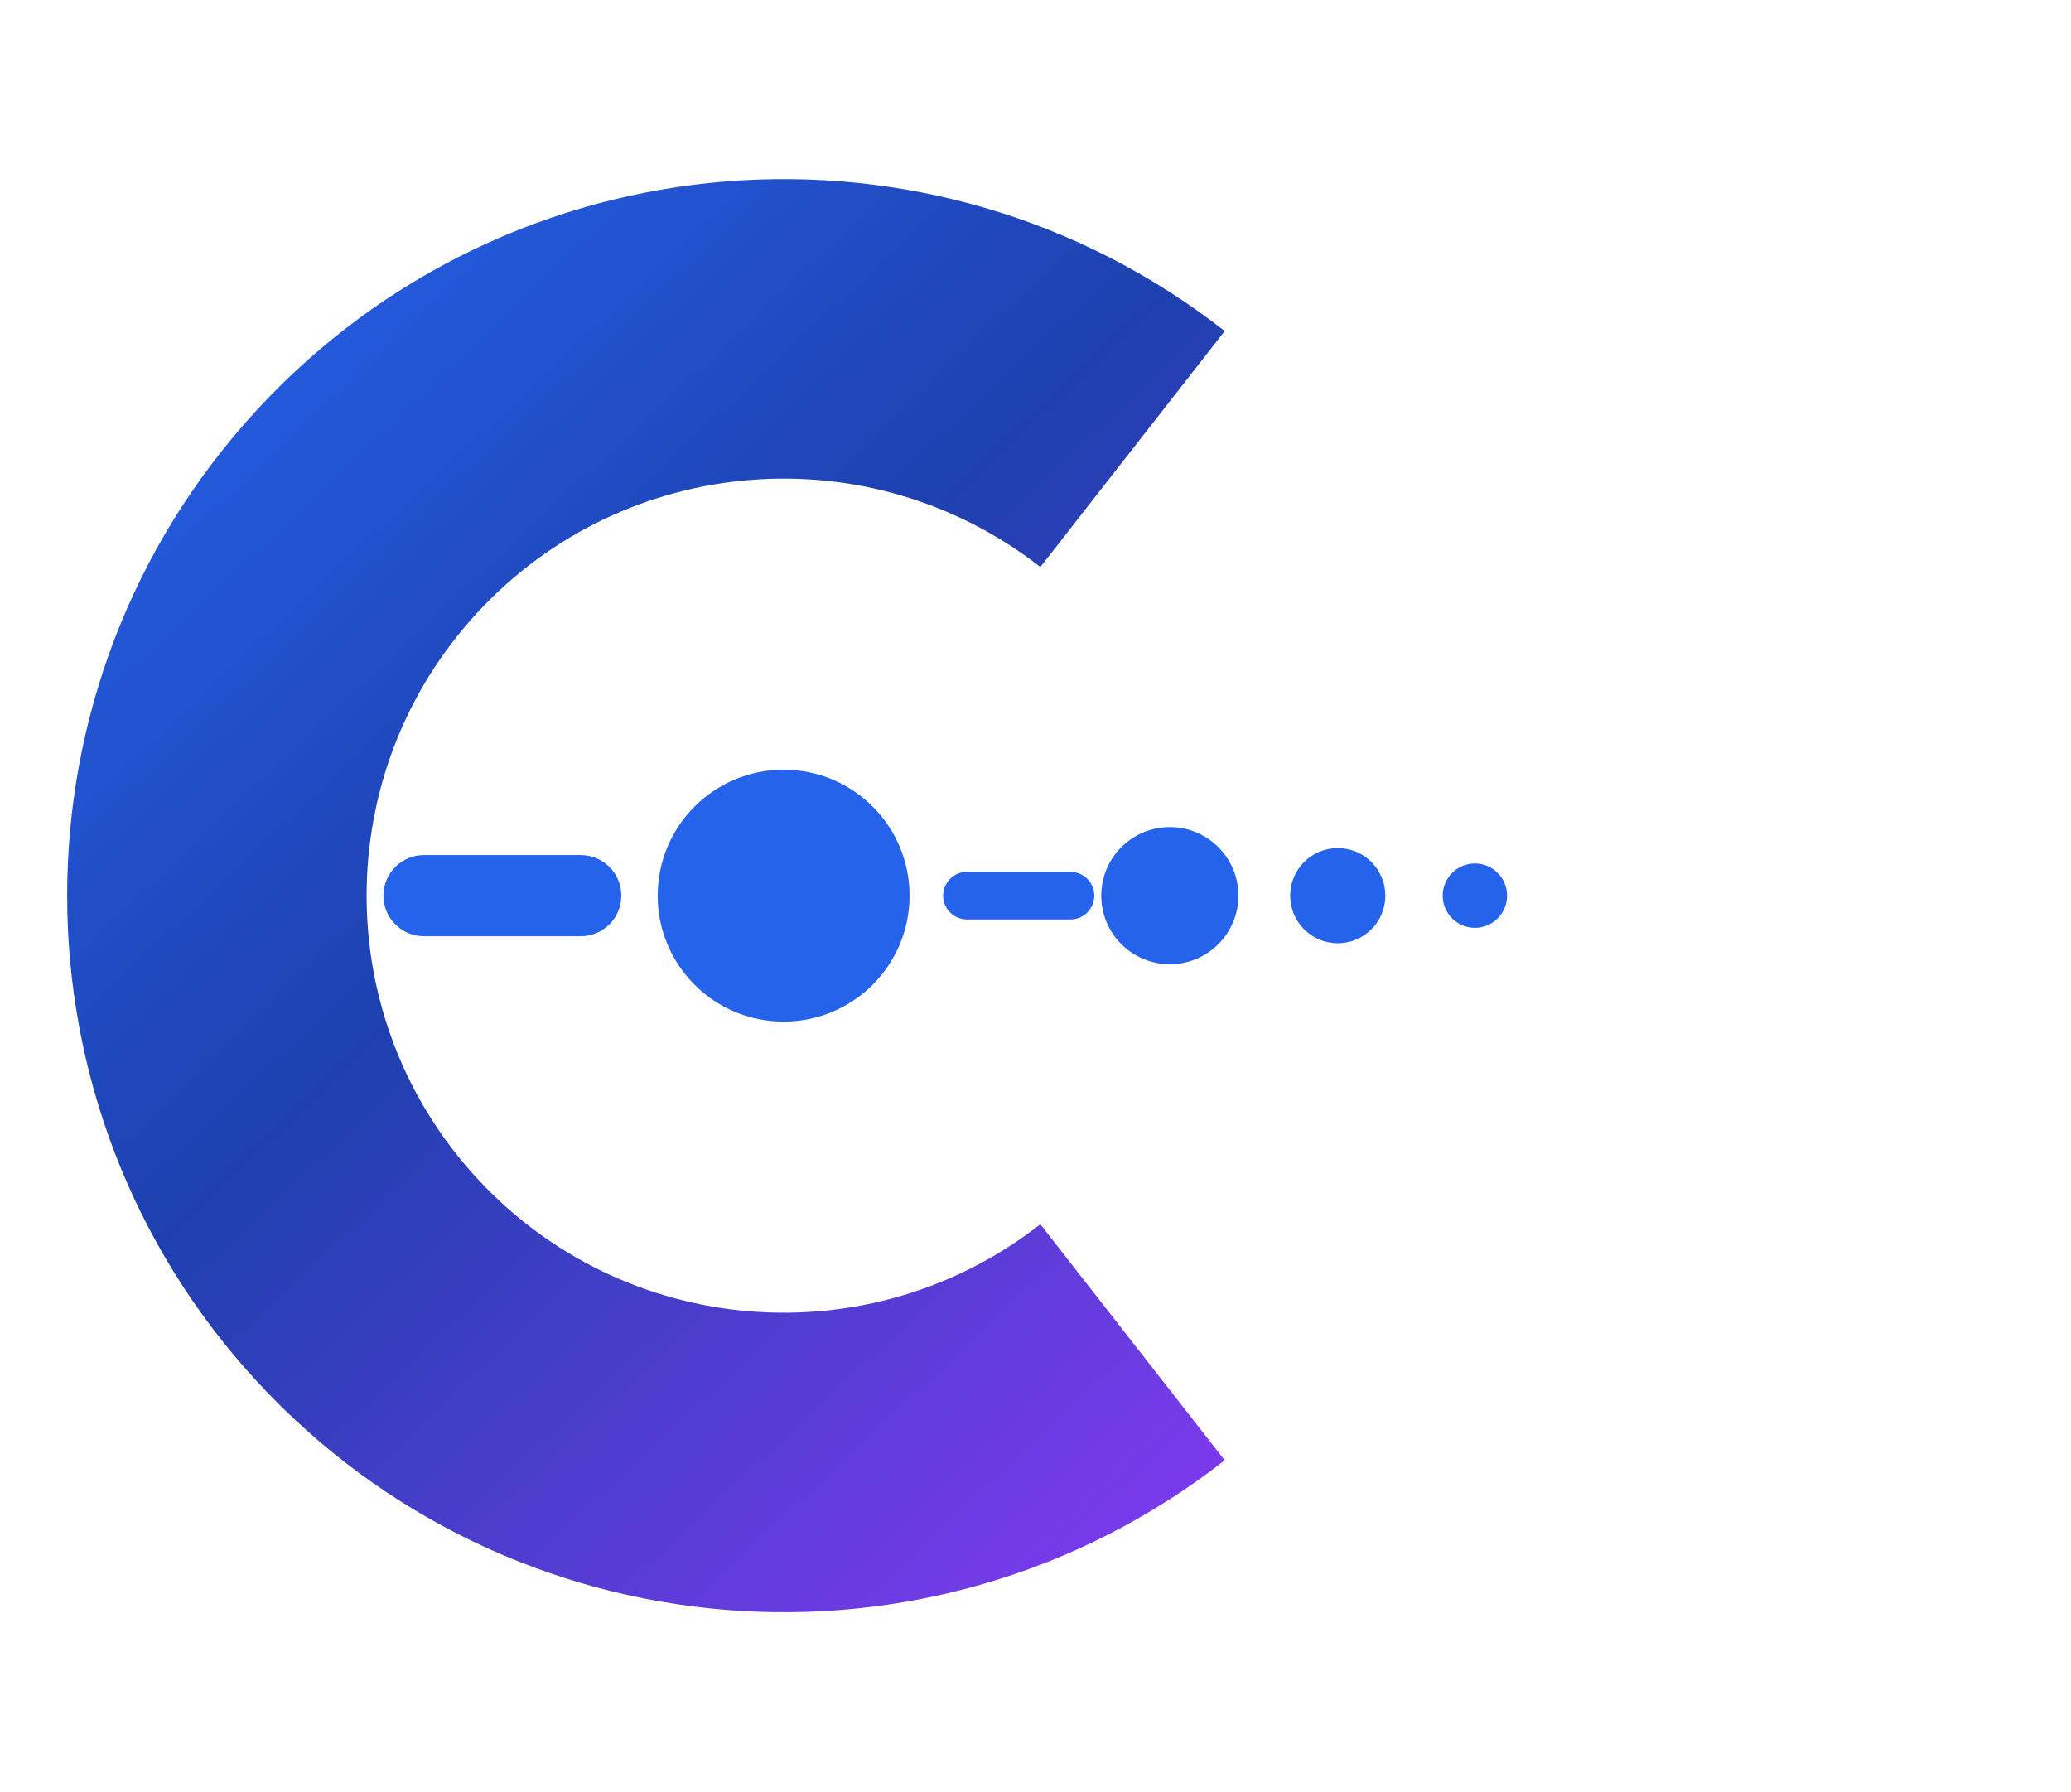
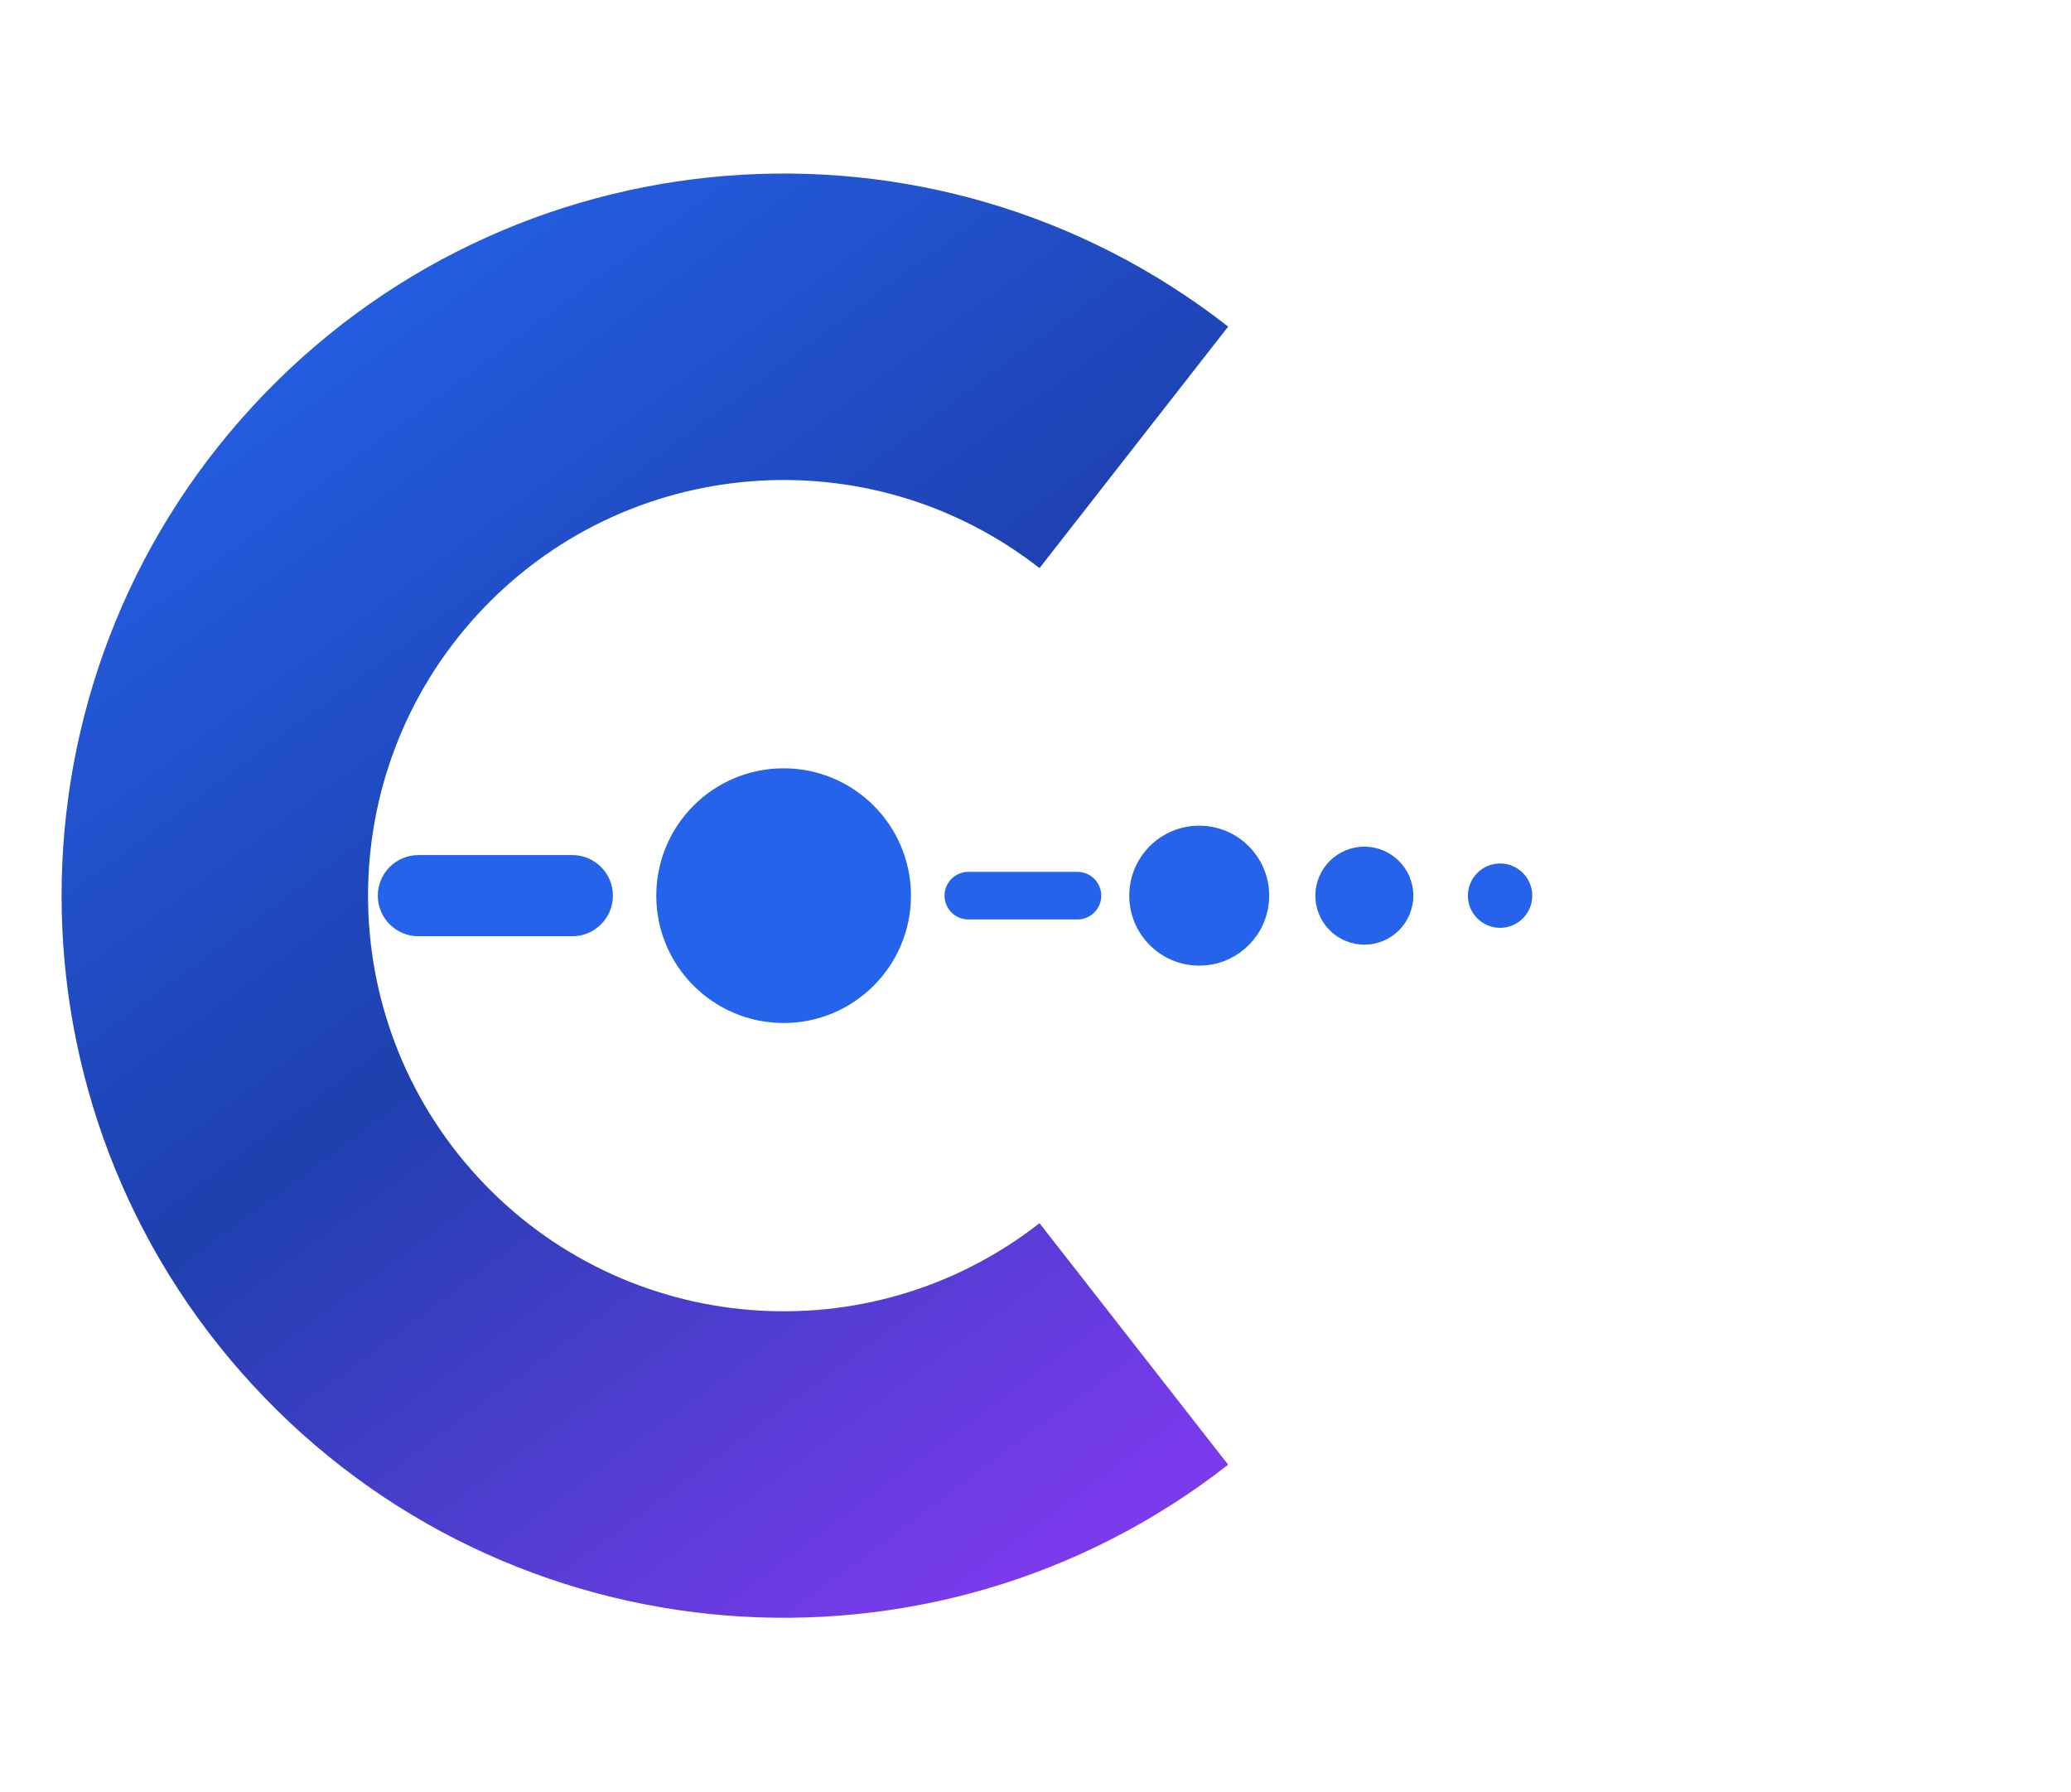
<svg xmlns="http://www.w3.org/2000/svg" viewBox="0 0 74 64" fill="none" role="img" aria-label="Chasum">
  <defs>
-     <linearGradient id="cd-g" x1="12%" y1="0%" x2="88%" y2="100%">
+     <linearGradient id="cd-g" x1="20%" y1="0%" x2="80%" y2="100%">
      <stop offset="0%" stop-color="#2563EB" />
-       <stop offset="45%" stop-color="#1E40AF" />
+       <stop offset="50%" stop-color="#1E40AF" />
      <stop offset="100%" stop-color="#7C3AED" />
    </linearGradient>
  </defs>
-   <path fill="url(#cd-g)" d="M 43.761 11.827 A 25.6 25.6 0 1 0 43.761 52.173 L 37.173 43.741 A 14.9 14.9 0 1 1 37.173 20.259 Z" />
-   <rect x="13.7" y="30.55" width="8.5" height="2.9" rx="1.45" fill="#2563EB" />
-   <circle cx="28" cy="32" r="4.5" fill="#2563EB" />
-   <rect x="33.7" y="31.15" width="5.4" height="1.7" rx="0.85" fill="#2563EB" />
-   <circle cx="41.8" cy="32" r="2.45" fill="#2563EB" />
-   <circle cx="47.8" cy="32" r="1.7" fill="#2563EB" />
-   <circle cx="52.7" cy="32" r="1.15" fill="#2563EB" />
+   <path fill="url(#cd-g)" d="M 43.884 11.669 A 25.8 25.8 0 1 0 43.884 52.331 L 37.143 43.702 A 14.85 14.85 0 1 1 37.143 20.298 Z" />
+   <rect x="13.5" y="30.55" width="8.4" height="2.9" rx="1.45" fill="#2563EB" />
+   <circle cx="28" cy="32" r="4.55" fill="#2563EB" />
+   <rect x="33.75" y="31.15" width="5.6" height="1.7" rx="0.85" fill="#2563EB" />
+   <circle cx="42.85" cy="32" r="2.5" fill="#2563EB" />
+   <circle cx="48.75" cy="32" r="1.75" fill="#2563EB" />
+   <circle cx="53.6" cy="32" r="1.15" fill="#2563EB" />
</svg>
